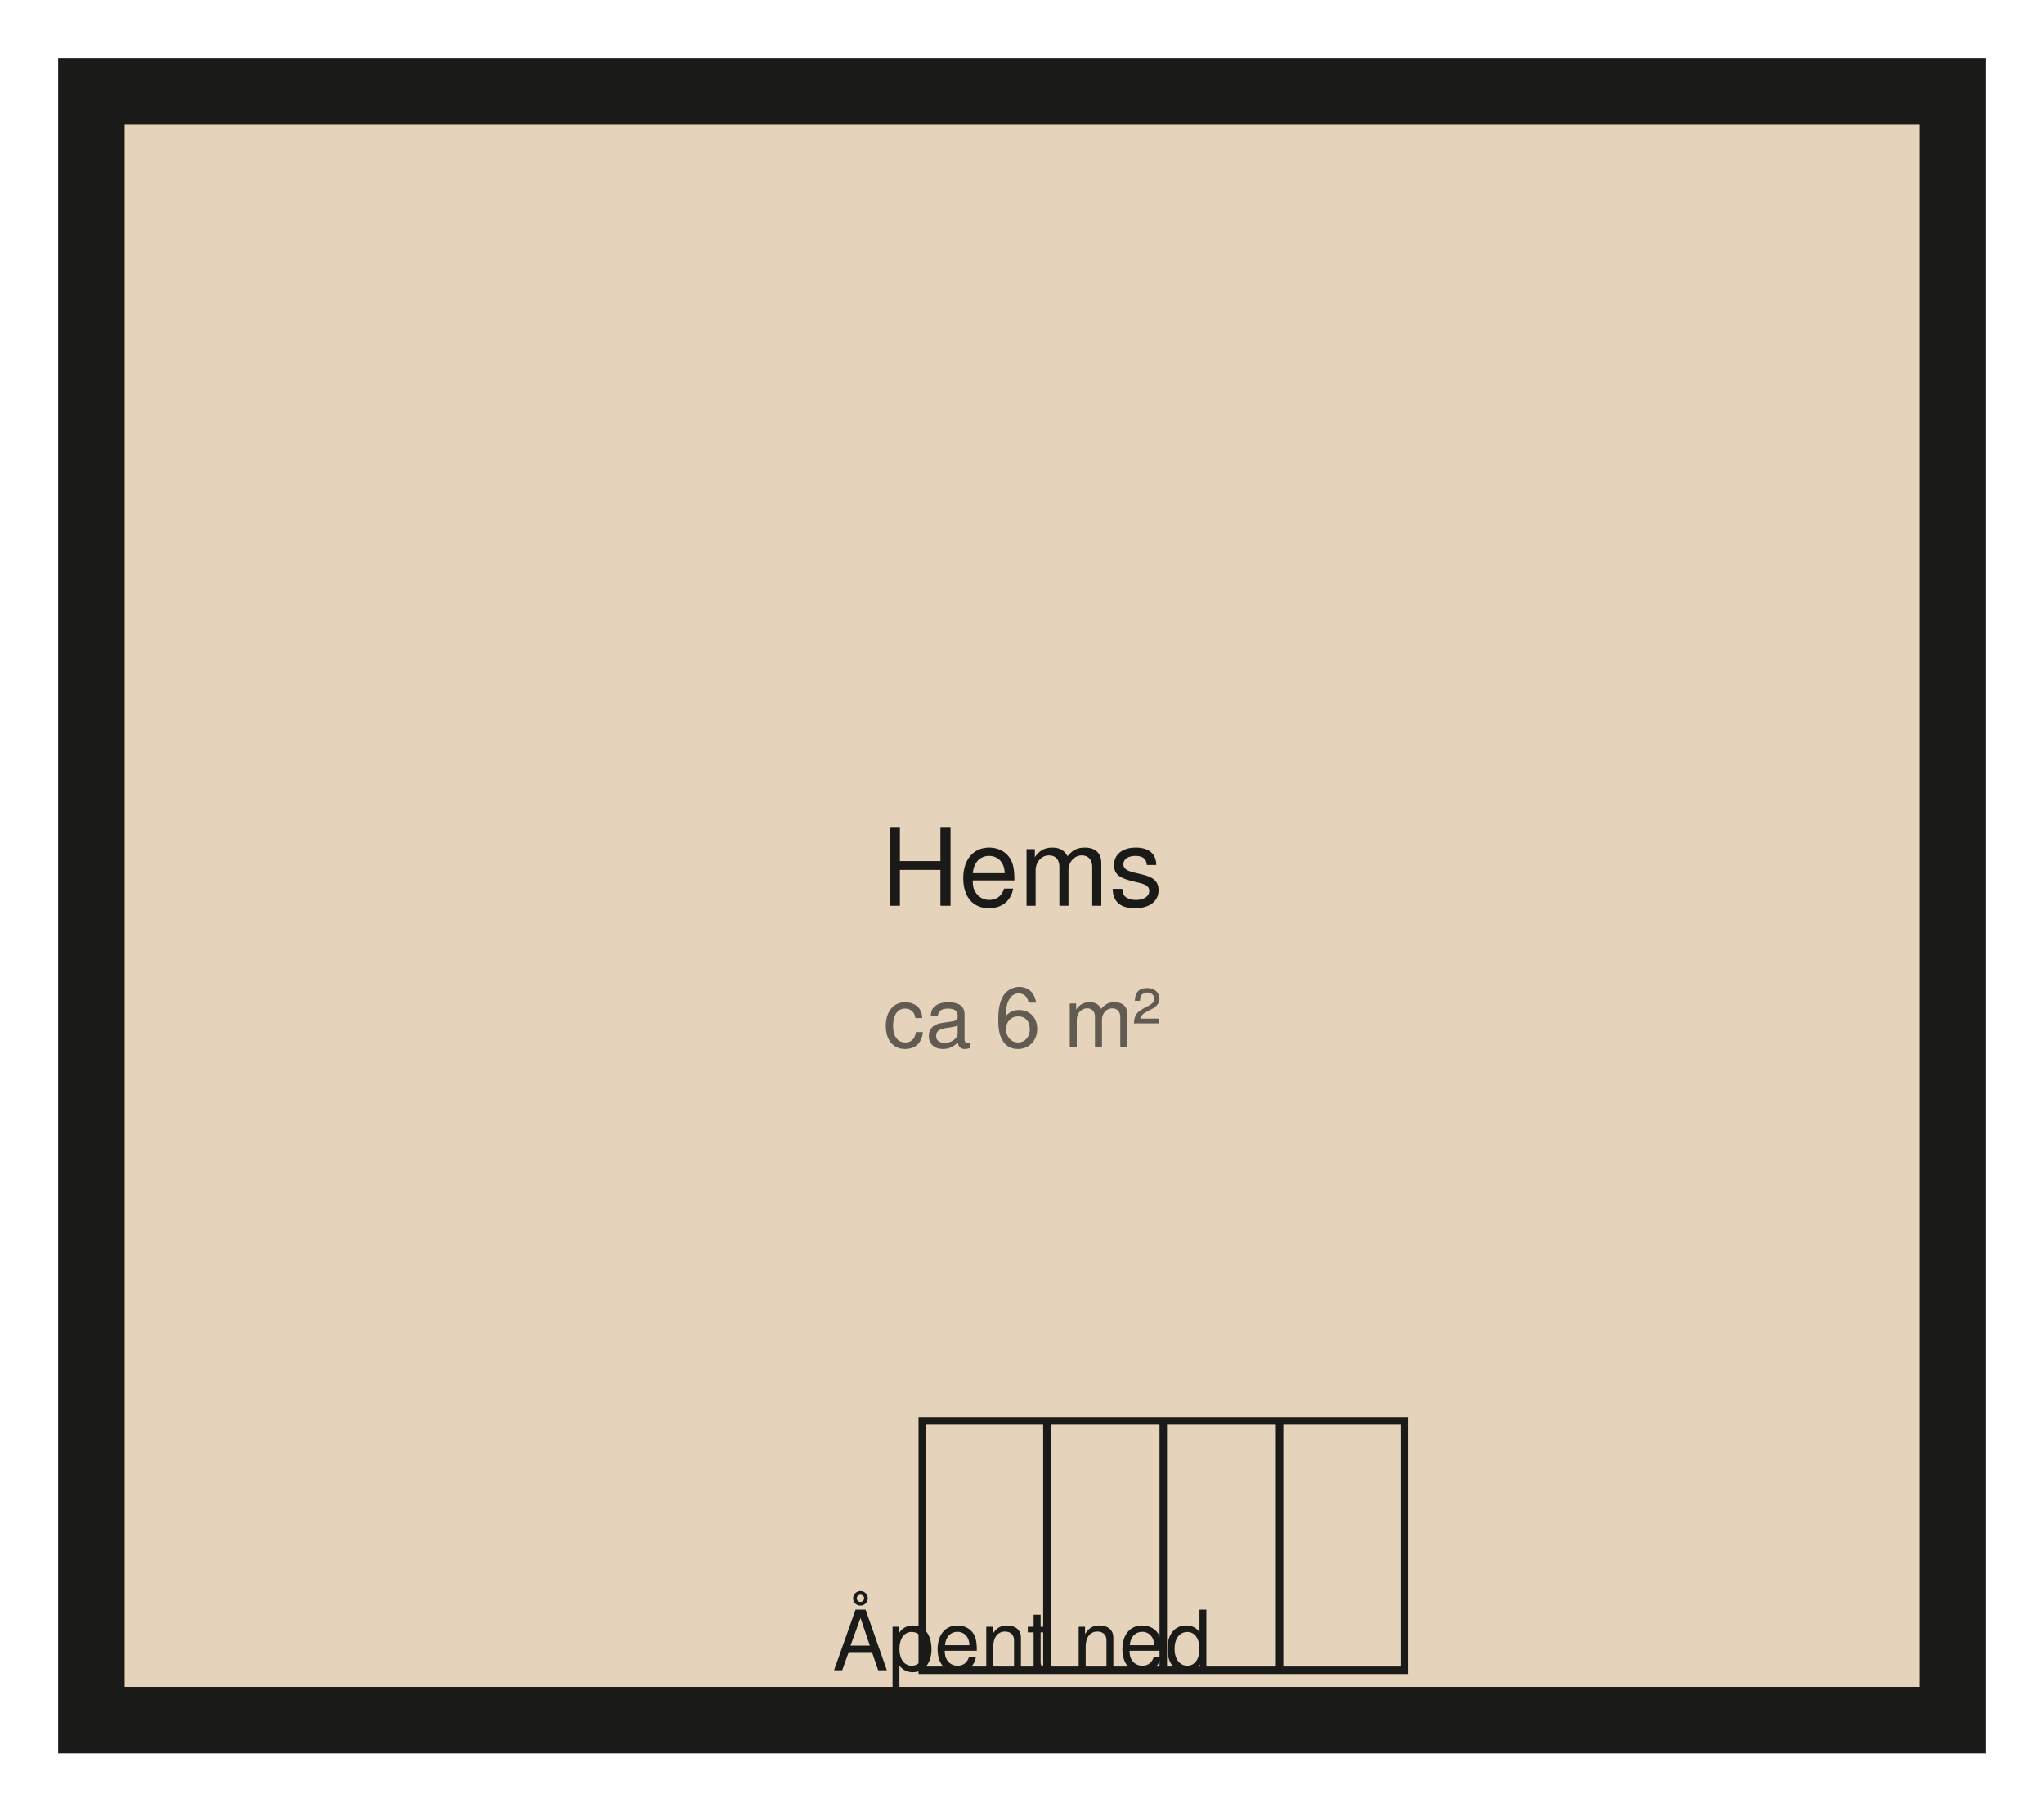
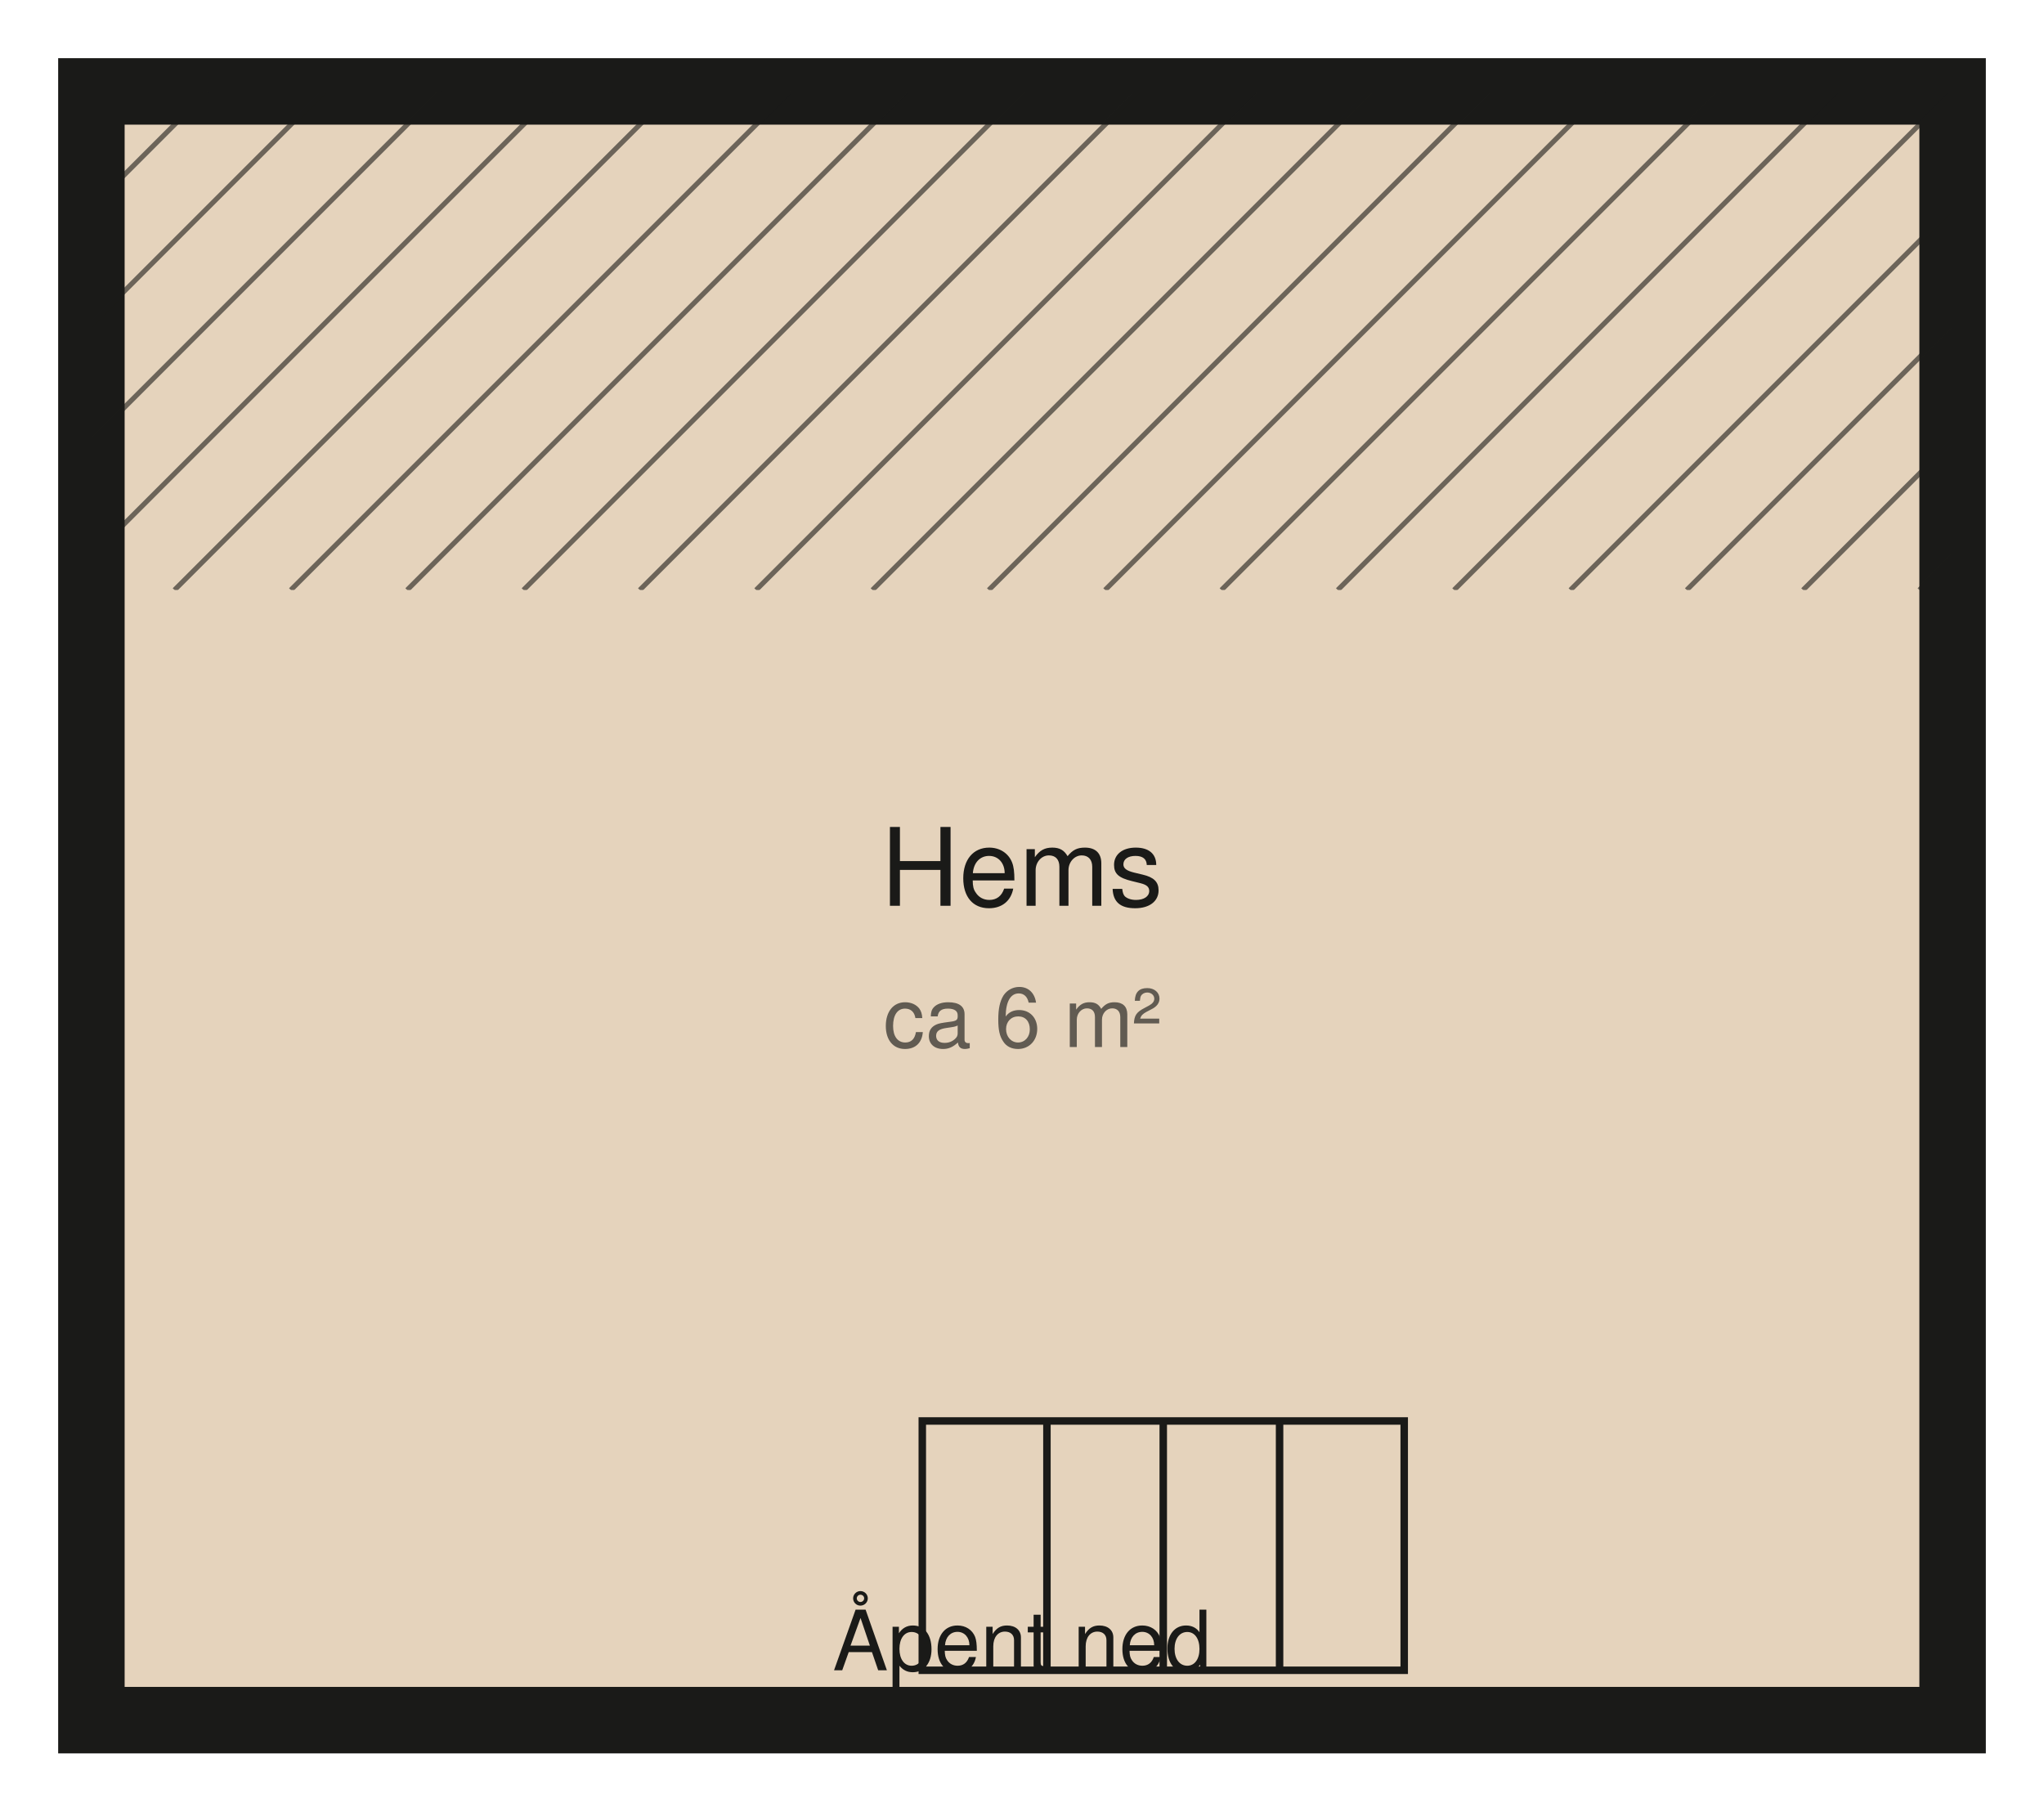
<svg xmlns="http://www.w3.org/2000/svg" viewBox="0 0 246 218">
  <polygon points="11,11 235,11 235,207 11,207" fill="#E5D3BC" />
  <polygon points="11,11 235,11 235,207 11,207" fill="none" stroke="#1A1A18" stroke-width="8" />
+   <clipPath id="skr">
+     <polygon points="11,11 235,11 235,71 11,71" />
+   </clipPath>
+   <g clip-path="url(#skr)" stroke="#1A1A18" stroke-width="0.6" opacity="0.6">
+     <line x1="-49" y1="71" x2="11" y2="11" />
+     <line x1="-35" y1="71" x2="25" y2="11" />
+     <line x1="-21" y1="71" x2="39" y2="11" />
+     <line x1="-7" y1="71" x2="53" y2="11" />
+     <line x1="7" y1="71" x2="67" y2="11" />
+     <line x1="21" y1="71" x2="81" y2="11" />
+     <line x1="35" y1="71" x2="95" y2="11" />
+     <line x1="49" y1="71" x2="109" y2="11" />
+     <line x1="63" y1="71" x2="123" y2="11" />
+     <line x1="77" y1="71" x2="137" y2="11" />
+     <line x1="91" y1="71" x2="151" y2="11" />
+     <line x1="105" y1="71" x2="165" y2="11" />
+     <line x1="119" y1="71" x2="179" y2="11" />
+     <line x1="133" y1="71" x2="193" y2="11" />
+     <line x1="147" y1="71" x2="207" y2="11" />
+     <line x1="161" y1="71" x2="221" y2="11" />
+     <line x1="175" y1="71" x2="235" y2="11" />
+     <line x1="189" y1="71" x2="249" y2="11" />
+     <line x1="203" y1="71" x2="263" y2="11" />
+     <line x1="217" y1="71" x2="277" y2="11" />
+     <line x1="231" y1="71" x2="291" y2="11" />
+   </g>
  <line x1="11" y1="207" x2="235" y2="207" stroke="#1A1A18" stroke-width="1.4" stroke-dasharray="8 5" />
  <text x="123" y="201" font-family="Helvetica" font-size="10" fill="#1A1A18" text-anchor="middle">Åpent ned</text>
  <rect x="111" y="171" width="58" height="30" fill="none" stroke="#1A1A18" stroke-width="0.9" />
  <line x1="126" y1="171" x2="126" y2="201" stroke="#1A1A18" stroke-width="0.9" />
  <line x1="140" y1="171" x2="140" y2="201" stroke="#1A1A18" stroke-width="0.9" />
  <line x1="154" y1="171" x2="154" y2="201" stroke="#1A1A18" stroke-width="0.9" />
  <g font-family="Helvetica" fill="#1A1A18" text-anchor="middle">
    <text x="123" y="109" font-size="13">Hems</text>
    <text x="123" y="126" font-size="10" opacity="0.65">ca 6 m²</text>
  </g>
</svg>
